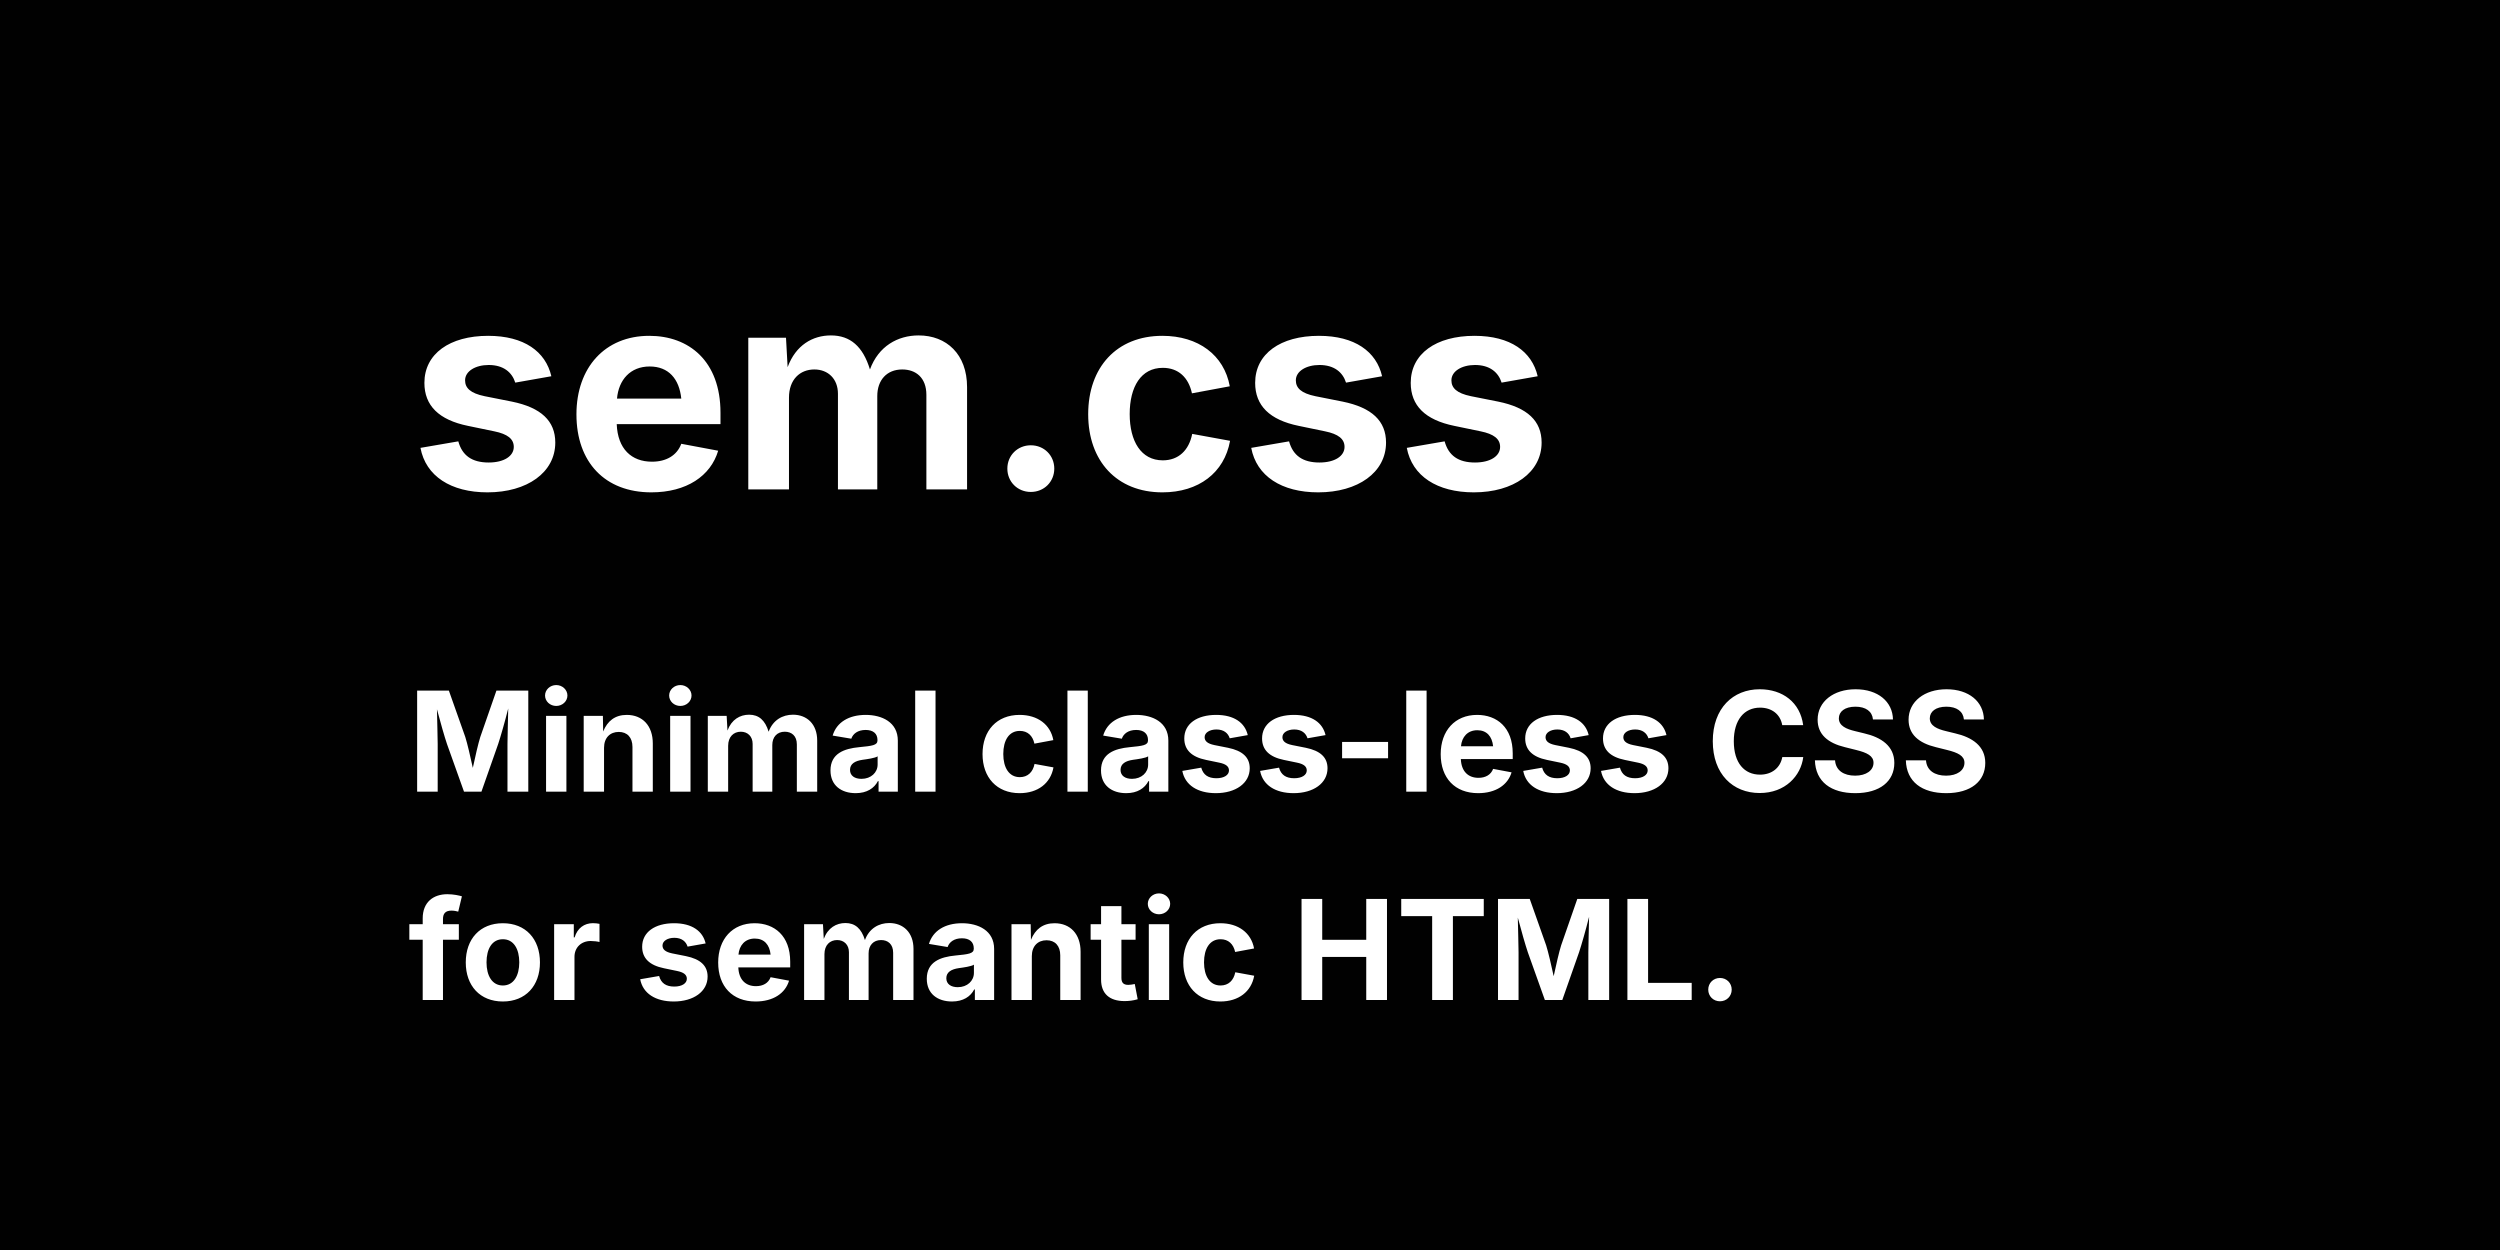
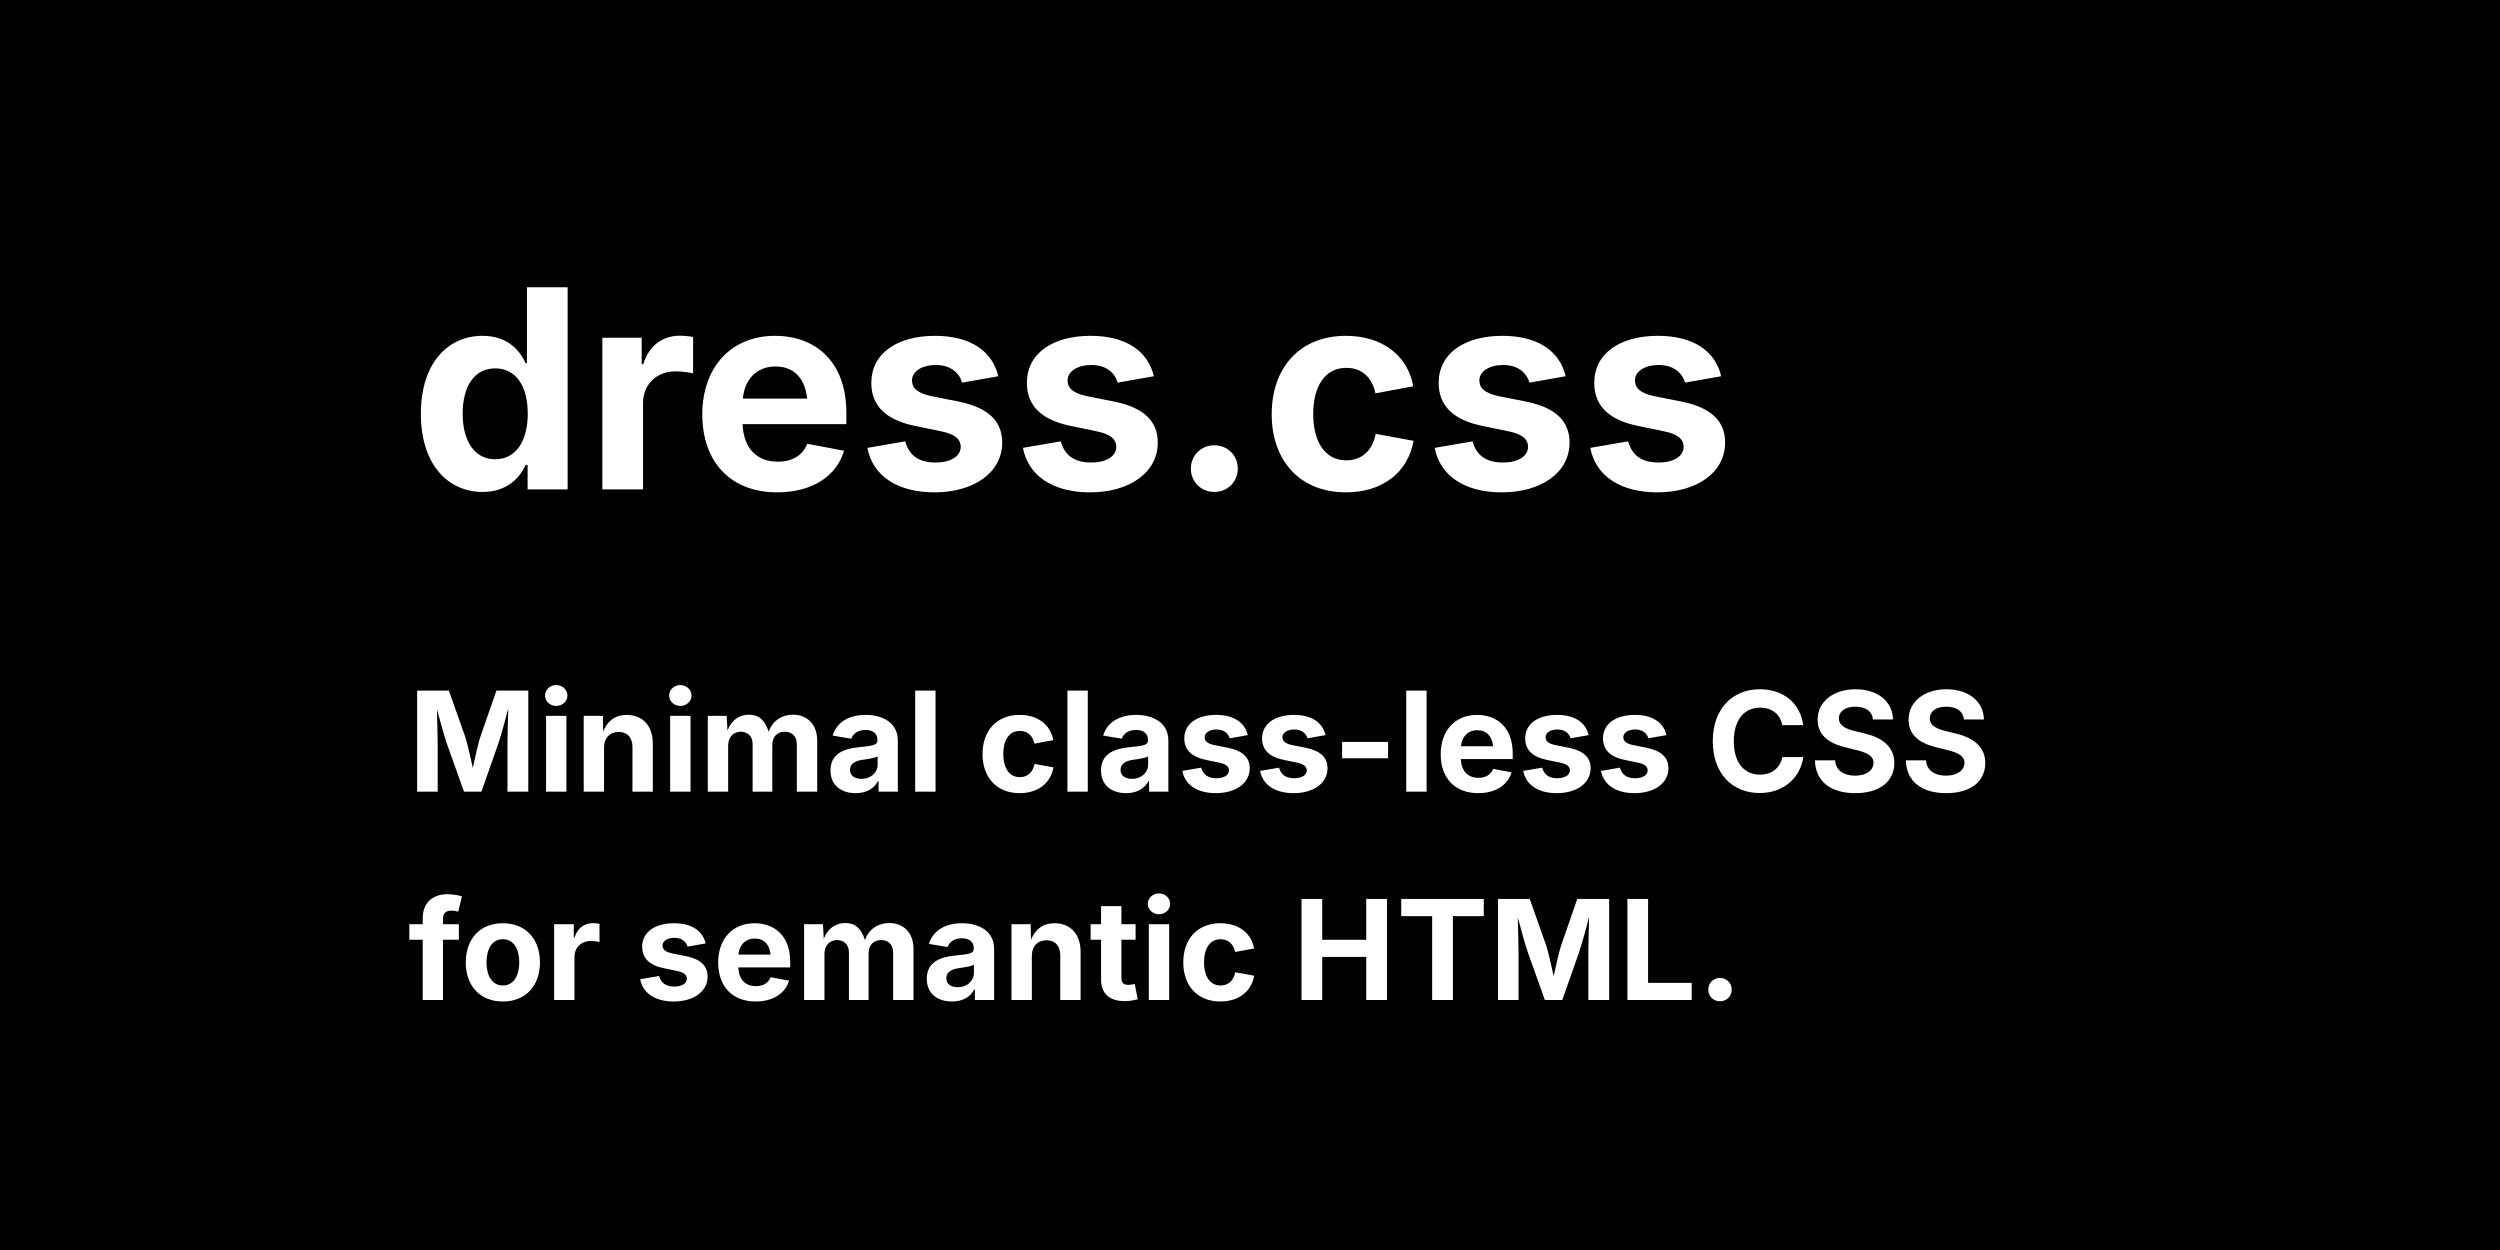
<svg xmlns="http://www.w3.org/2000/svg" width="2880" height="1440">
  <path d="M0 0h2880v1440H0z" style="fill:#010101;stroke-width:0;paint-order:markers stroke fill;fill-opacity:1" />
  <text xml:space="preserve" x="472.188" y="563.75" style="font-style:normal;font-variant:normal;font-weight:700;font-stretch:normal;font-size:320px;line-height:1.25;font-family:&quot;SF Pro Display&quot;;-inkscape-font-specification:&quot;SF Pro Display, Bold&quot;;font-variant-ligatures:normal;font-variant-caps:normal;font-variant-numeric:normal;font-variant-east-asian:normal;fill:#fff;fill-opacity:1;stroke:none">
-     <tspan x="472.188" y="563.75" style="font-style:normal;font-variant:normal;font-weight:700;font-stretch:normal;font-size:320px;font-family:&quot;SF Pro Display&quot;;-inkscape-font-specification:&quot;SF Pro Display, Bold&quot;;font-variant-ligatures:normal;font-variant-caps:normal;font-variant-numeric:normal;font-variant-east-asian:normal;fill:#fff">sem.css</tspan>
+     <tspan x="472.188" y="563.75" style="font-style:normal;font-variant:normal;font-weight:700;font-stretch:normal;font-size:320px;font-family:&quot;SF Pro Display&quot;;-inkscape-font-specification:&quot;SF Pro Display, Bold&quot;;font-variant-ligatures:normal;font-variant-caps:normal;font-variant-numeric:normal;font-variant-east-asian:normal;fill:#fff">dress.css</tspan>
  </text>
  <text xml:space="preserve" x="470" y="912" style="font-style:normal;font-variant:normal;font-weight:700;font-stretch:normal;font-size:160px;line-height:240px;font-family:&quot;SF Pro Display&quot;;-inkscape-font-specification:&quot;SF Pro Display, Bold&quot;;font-variant-ligatures:normal;font-variant-caps:normal;font-variant-numeric:normal;font-variant-east-asian:normal;fill:#fff;fill-opacity:1;stroke:none">
    <tspan x="470" y="912" style="line-height:240px;fill:#fff">Minimal class-less CSS</tspan>
    <tspan x="470" y="1152" style="line-height:240px;fill:#fff">for semantic HTML.</tspan>
  </text>
</svg>
